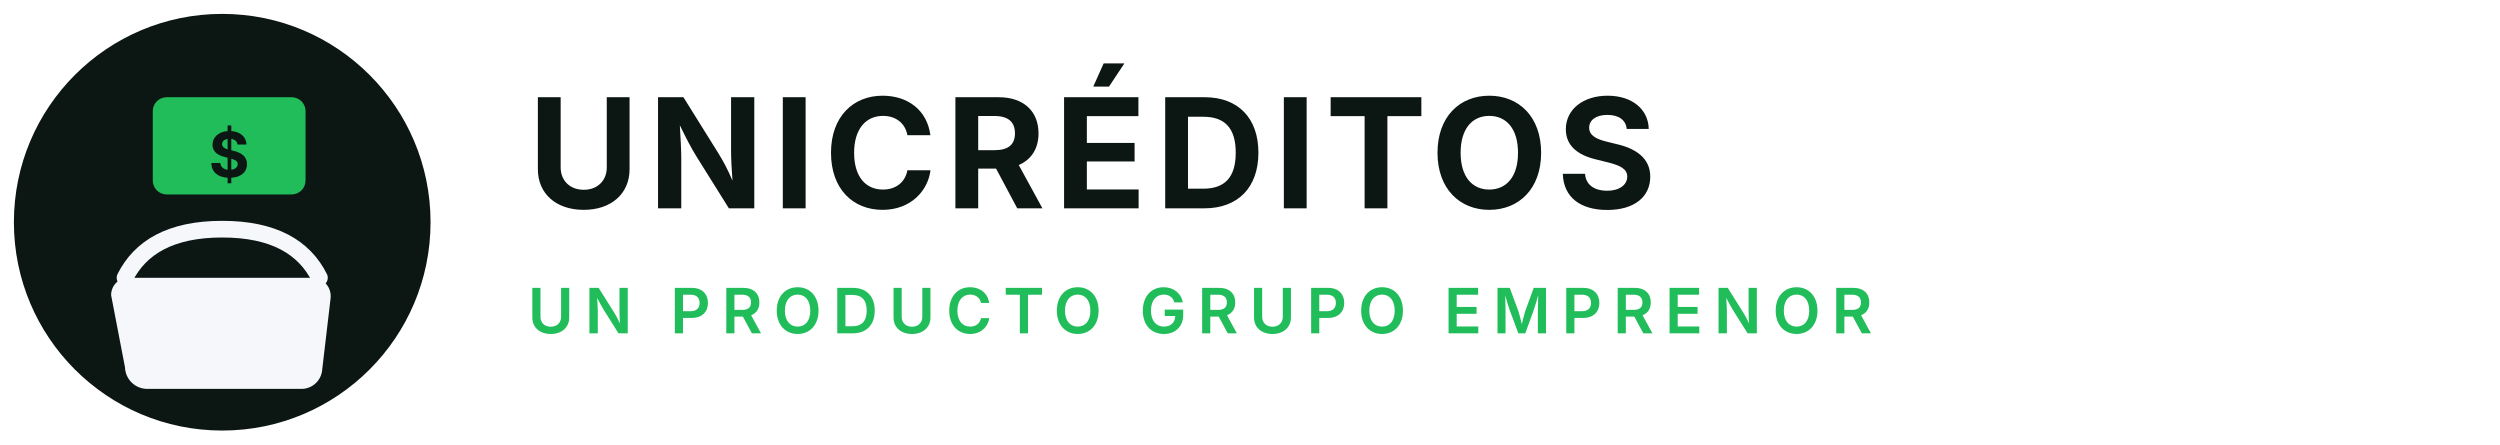
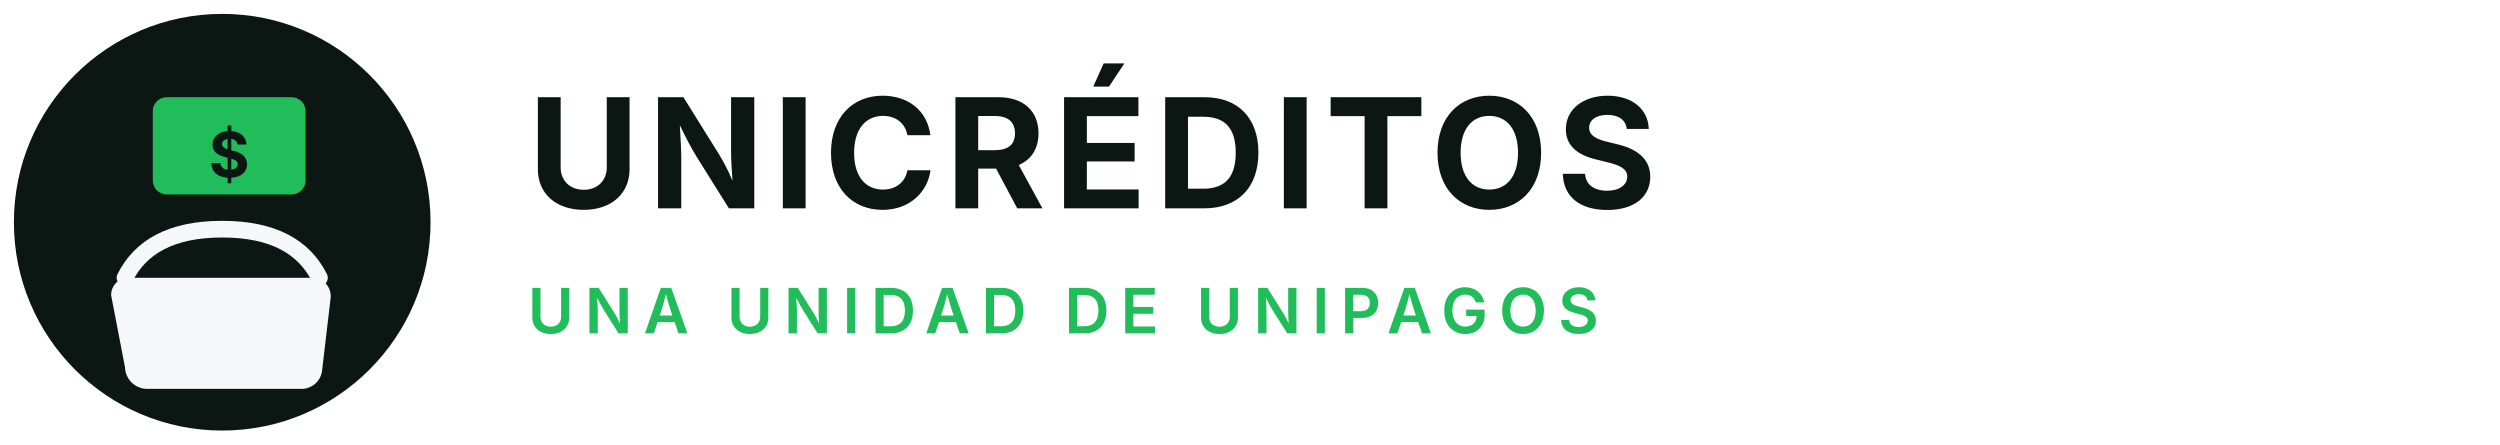
<svg xmlns="http://www.w3.org/2000/svg" viewBox="0 0 360 64" width="360" height="64" role="img" aria-label="UNICRÉDITOS">
  <circle cx="32" cy="32" r="30" fill="#0C1612" />
  <rect x="22" y="14" width="22" height="14" rx="2" fill="#20BD5A" />
  <text x="33" y="25.5" text-anchor="middle" font-family="Inter, Arial, sans-serif" font-size="9" font-weight="700" fill="#0C1612">$</text>
  <path d="M18 40c2.2-4.4 6.6-7 14-7s11.8 2.6 14 7" fill="none" stroke="#F5F7FA" stroke-width="2.4" stroke-linecap="round" />
  <path d="M16 42.5c0-1.4 1.1-2.5 2.5-2.5H45c1.6 0 2.8 1.4 2.6 3l-1.2 10.2A3 3 0 0 1 43.5 56H21.2A3.2 3.2 0 0 1 18 52.9Z" fill="#F5F7FA" />
  <text x="76" y="30" font-family="Inter, Arial, sans-serif" font-size="22" font-weight="700" letter-spacing="1.2" fill="#0C1612">UNICRÉDITOS</text>
-   <text x="76" y="48" font-family="Inter, Arial, sans-serif" font-size="9" font-weight="600" letter-spacing="1.6" fill="#20BD5A">UN PRODUCTO GRUPO EMPRENOR</text>
+   <text x="76" y="48" font-family="Inter, Arial, sans-serif" font-size="9" font-weight="600" letter-spacing="1.6" fill="#20BD5A">UNA UNIDAD DE UNIPAGOS</text>
</svg>
